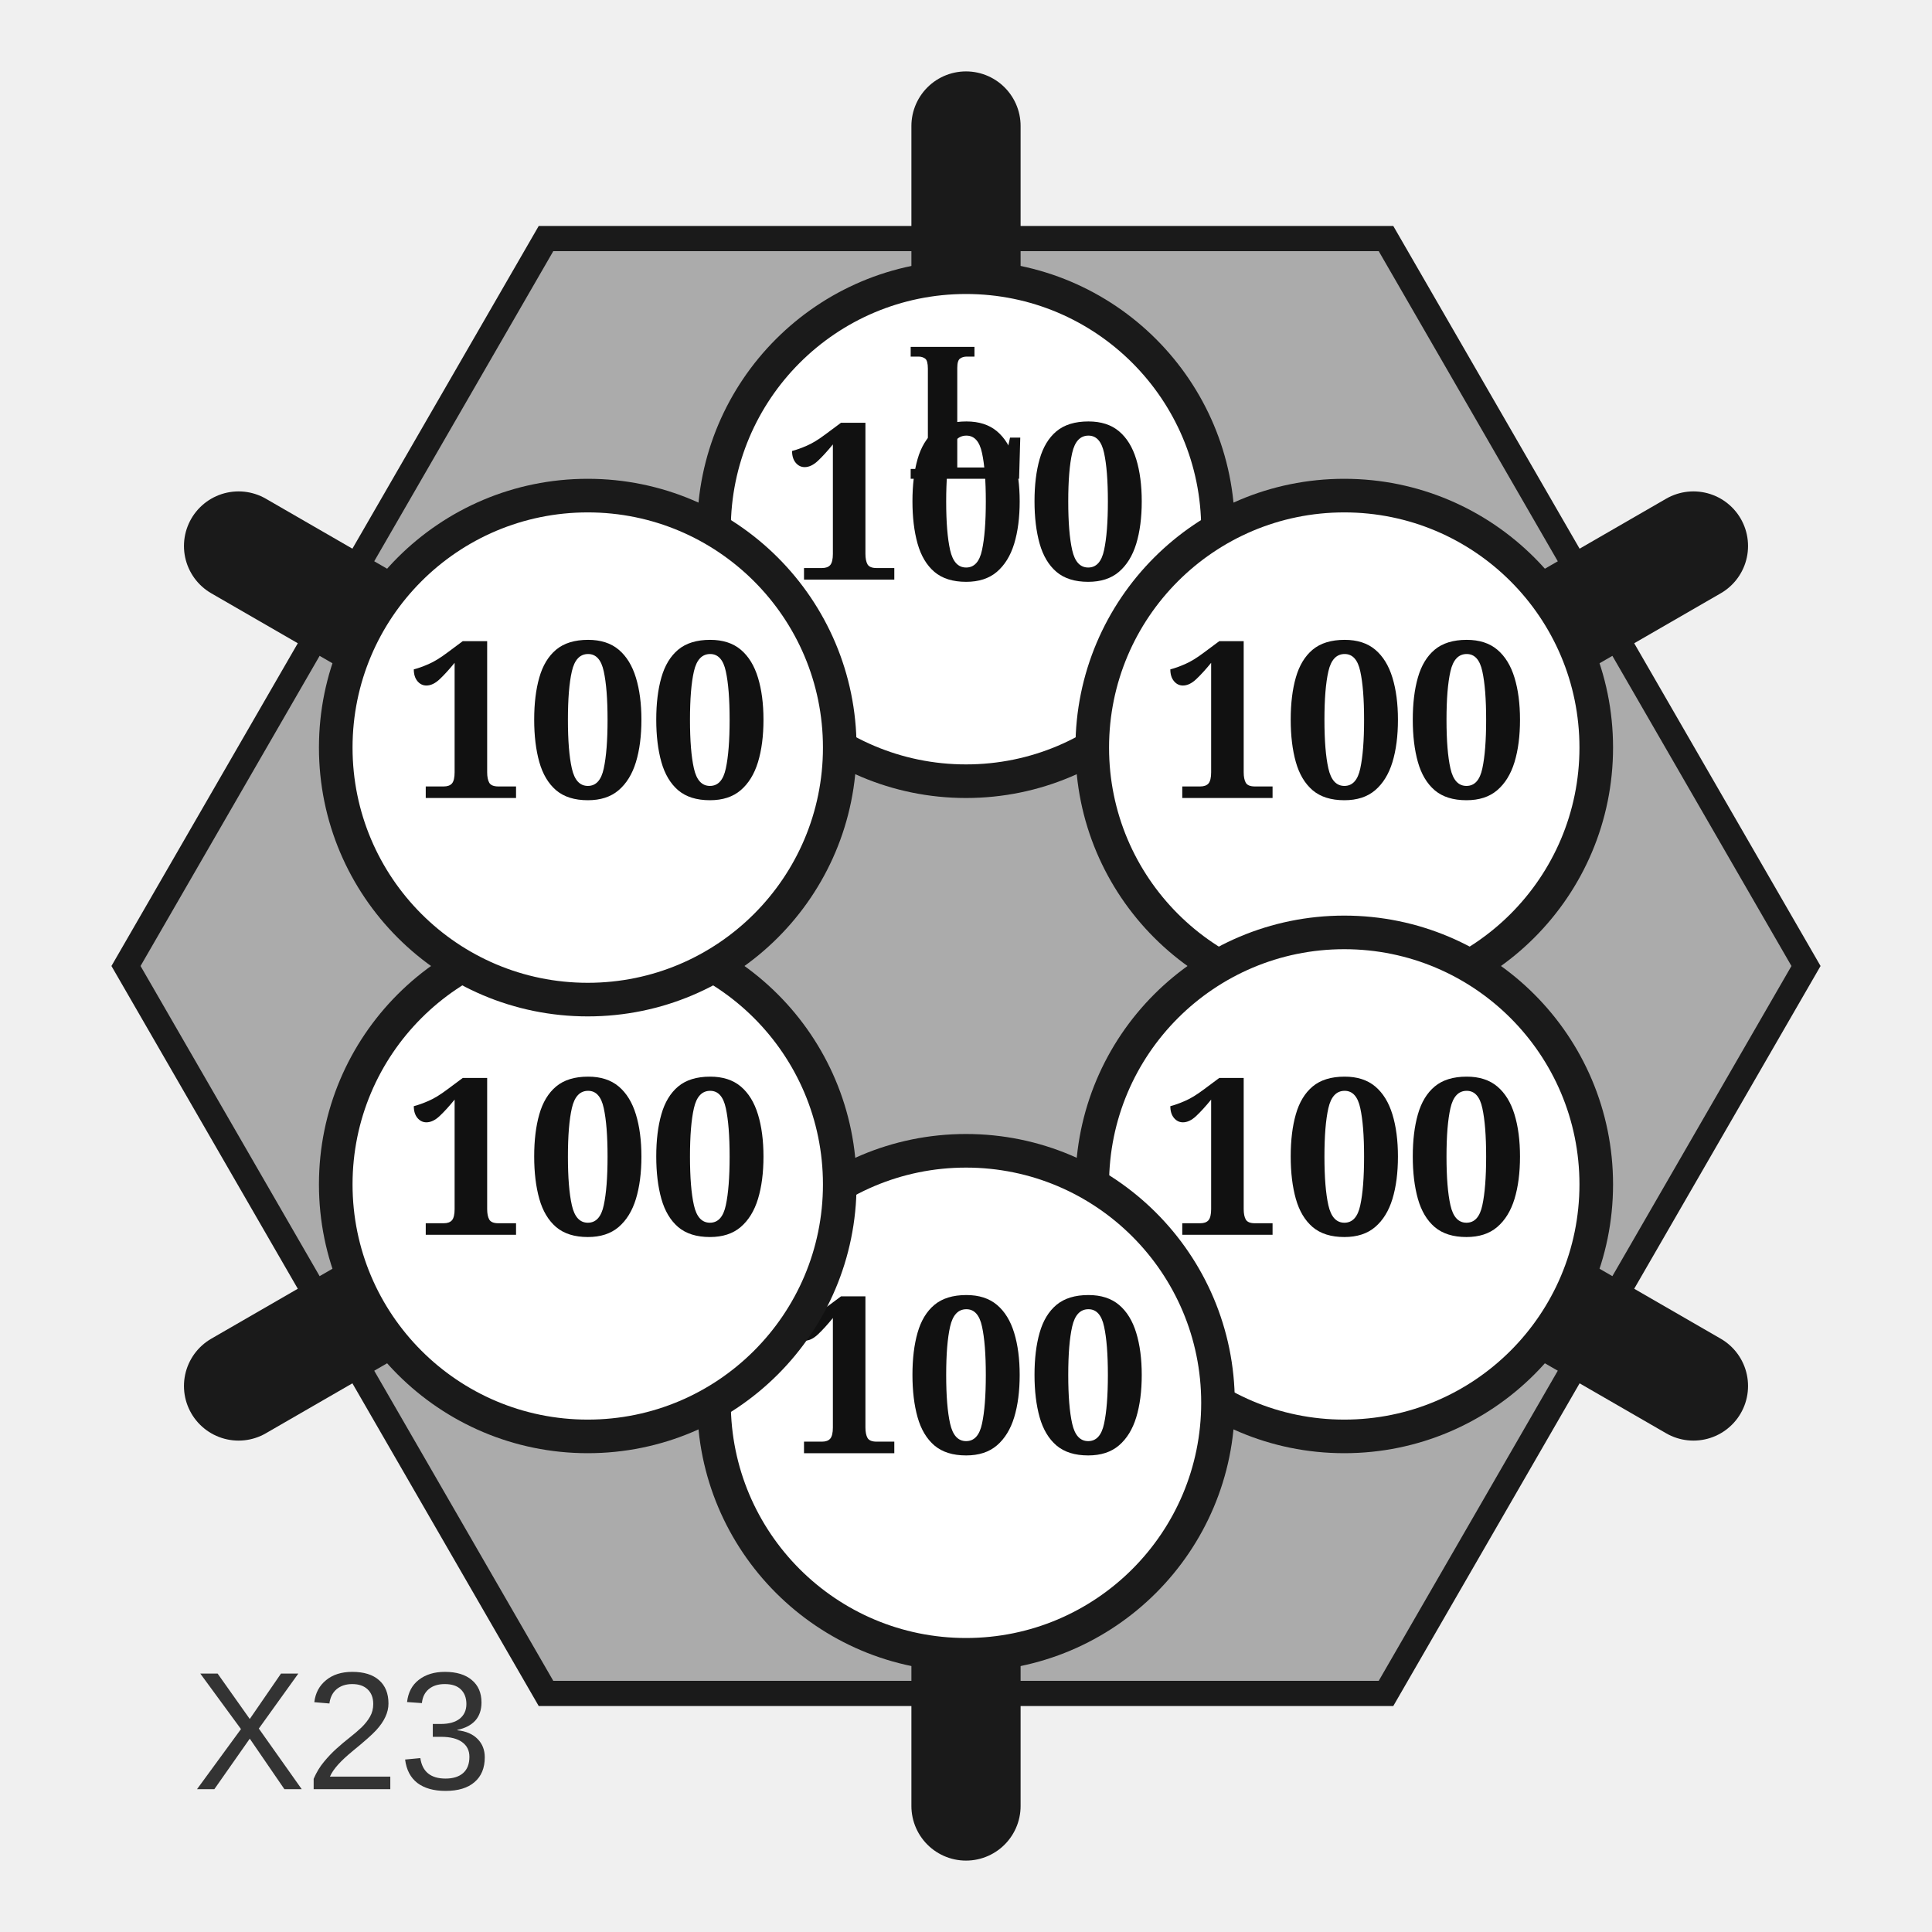
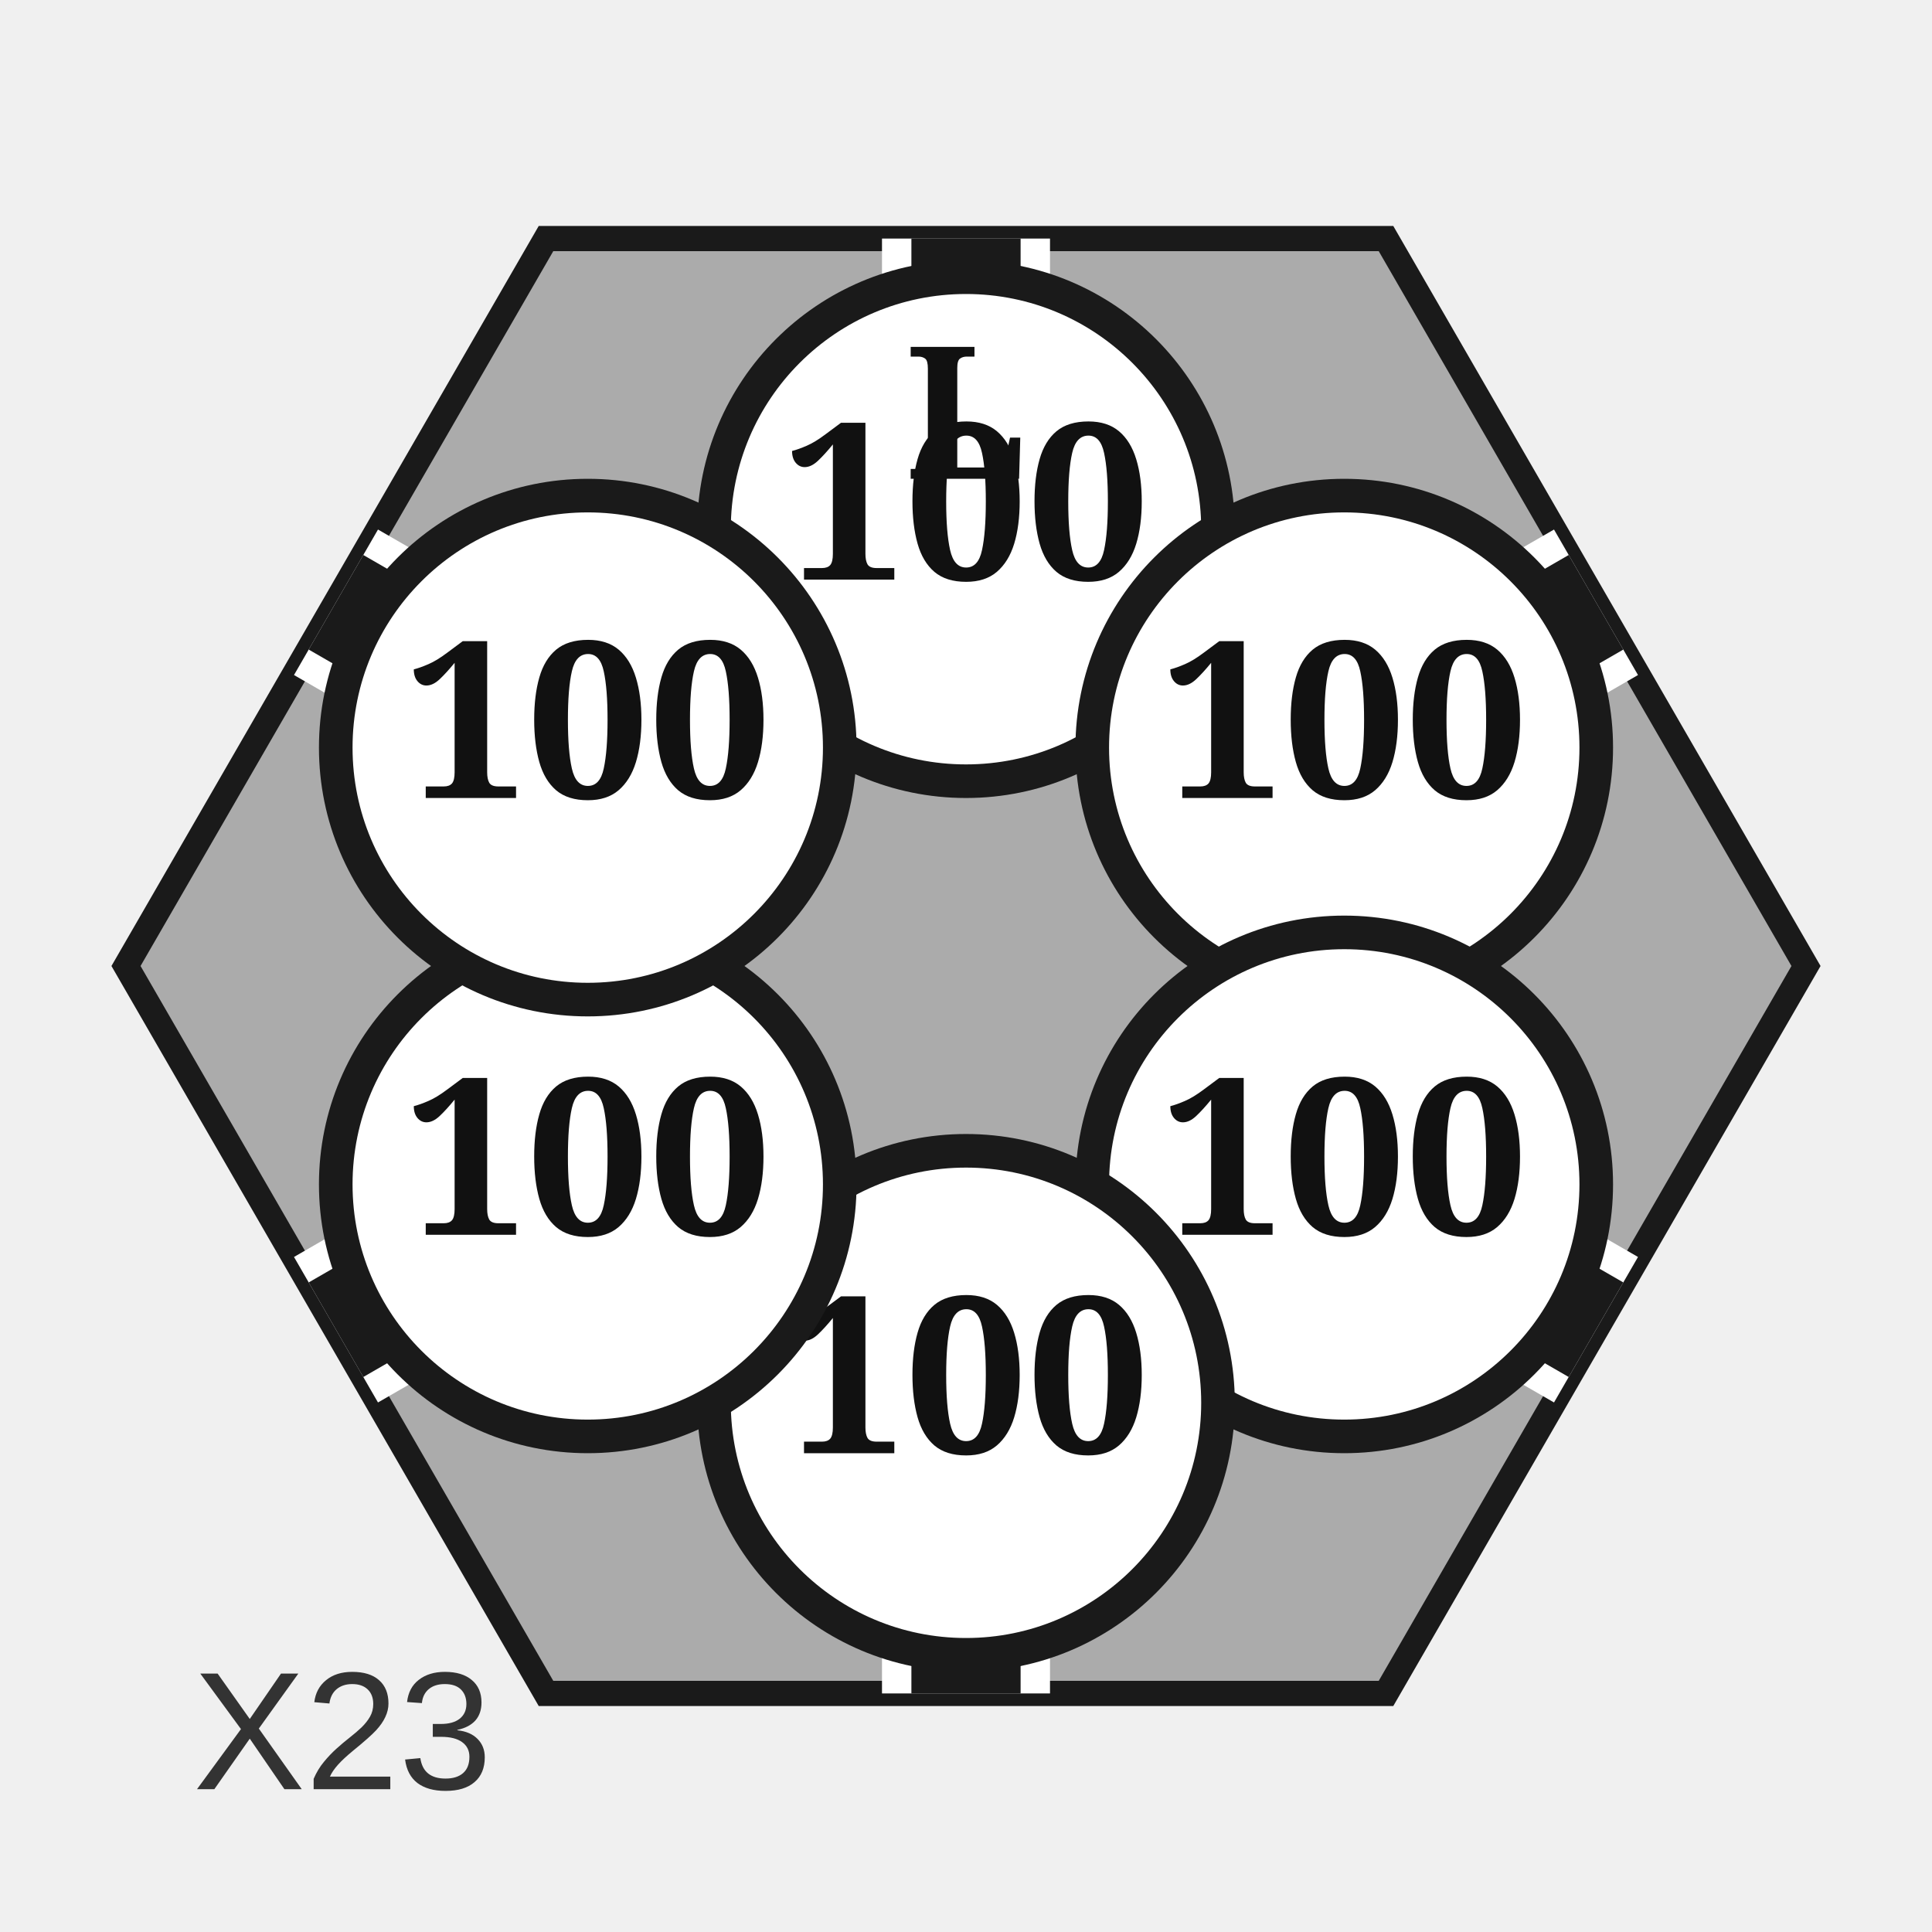
<svg xmlns="http://www.w3.org/2000/svg" viewBox="-115 -115 230 230" width="230" height="230">
  <path d="M -50.00,-86.60 L 50.00,-86.60 L 100.00,-0.00 L 50.00,86.60 L -50.00,86.60 L -100.00,0.00 Z" fill="#ABABAB" stroke="#1a1a1a" stroke-width="3" />
-   <path d="M 0.00,-100.00 L 0.00,-52.00" fill="none" stroke="#1a1a1a" stroke-width="13" stroke-linecap="round" />
-   <path d="M 86.60,-50.00 L 45.03,-26.00" fill="none" stroke="#1a1a1a" stroke-width="13" stroke-linecap="round" />
-   <path d="M 86.60,50.00 L 45.03,26.00" fill="none" stroke="#1a1a1a" stroke-width="13" stroke-linecap="round" />
-   <path d="M 0.00,100.00 L 0.00,52.00" fill="none" stroke="#1a1a1a" stroke-width="13" stroke-linecap="round" />
-   <path d="M -86.60,50.00 L -45.03,26.00" fill="none" stroke="#1a1a1a" stroke-width="13" stroke-linecap="round" />
-   <path d="M -86.60,-50.00 L -45.03,-26.00" fill="none" stroke="#1a1a1a" stroke-width="13" stroke-linecap="round" />
+   <path d="M 0.00,-86.60 L 0.00,-52.00" fill="none" stroke="white" stroke-width="20" stroke-linecap="butt" />
+   <path d="M 75.00,-43.30 L 45.03,-26.00" fill="none" stroke="white" stroke-width="20" stroke-linecap="butt" />
+   <path d="M 75.00,43.30 L 45.03,26.00" fill="none" stroke="white" stroke-width="20" stroke-linecap="butt" />
+   <path d="M 0.00,86.60 L 0.00,52.00" fill="none" stroke="white" stroke-width="20" stroke-linecap="butt" />
+   <path d="M -75.00,43.30 L -45.03,26.00" fill="none" stroke="white" stroke-width="20" stroke-linecap="butt" />
+   <path d="M -75.00,-43.30 L -45.03,-26.00" fill="none" stroke="white" stroke-width="20" stroke-linecap="butt" />
+   <path d="M 0.00,-86.60 L 0.00,-52.00" fill="none" stroke="#1a1a1a" stroke-width="13" stroke-linecap="butt" />
+   <path d="M 75.00,-43.30 L 45.03,-26.00" fill="none" stroke="#1a1a1a" stroke-width="13" stroke-linecap="butt" />
+   <path d="M 75.00,43.30 L 45.03,26.00" fill="none" stroke="#1a1a1a" stroke-width="13" stroke-linecap="butt" />
+   <path d="M 0.00,86.60 L 0.00,52.00" fill="none" stroke="#1a1a1a" stroke-width="13" stroke-linecap="butt" />
+   <path d="M -75.00,43.30 L -45.03,26.00" fill="none" stroke="#1a1a1a" stroke-width="13" stroke-linecap="butt" />
+   <path d="M -75.00,-43.30 L -45.03,-26.00" fill="none" stroke="#1a1a1a" stroke-width="13" stroke-linecap="butt" />
  <circle cx="0.00" cy="-52.00" r="30" fill="white" stroke="#1a1a1a" stroke-width="4" />
  <text x="0.00" y="-46.00" font-family="Georgia, serif" font-size="26" font-weight="bold" text-anchor="middle" fill="#111">100</text>
  <circle cx="45.03" cy="-26.00" r="30" fill="white" stroke="#1a1a1a" stroke-width="4" />
  <text x="45.03" y="-20.00" font-family="Georgia, serif" font-size="26" font-weight="bold" text-anchor="middle" fill="#111">100</text>
  <circle cx="45.03" cy="26.00" r="30" fill="white" stroke="#1a1a1a" stroke-width="4" />
  <text x="45.03" y="32.00" font-family="Georgia, serif" font-size="26" font-weight="bold" text-anchor="middle" fill="#111">100</text>
  <circle cx="0.00" cy="52.00" r="30" fill="white" stroke="#1a1a1a" stroke-width="4" />
  <text x="0.00" y="58.00" font-family="Georgia, serif" font-size="26" font-weight="bold" text-anchor="middle" fill="#111">100</text>
  <circle cx="-45.03" cy="26.00" r="30" fill="white" stroke="#1a1a1a" stroke-width="4" />
  <text x="-45.03" y="32.00" font-family="Georgia, serif" font-size="26" font-weight="bold" text-anchor="middle" fill="#111">100</text>
  <circle cx="-45.03" cy="-26.00" r="30" fill="white" stroke="#1a1a1a" stroke-width="4" />
  <text x="-45.03" y="-20.00" font-family="Georgia, serif" font-size="26" font-weight="bold" text-anchor="middle" fill="#111">100</text>
  <text x="0" y="-58" font-family="Georgia, serif" font-size="22" font-weight="bold" text-anchor="middle" fill="#111">L</text>
  <text x="-92" y="98" font-family="Arial, sans-serif" font-size="20" fill="#333">X23</text>
</svg>
